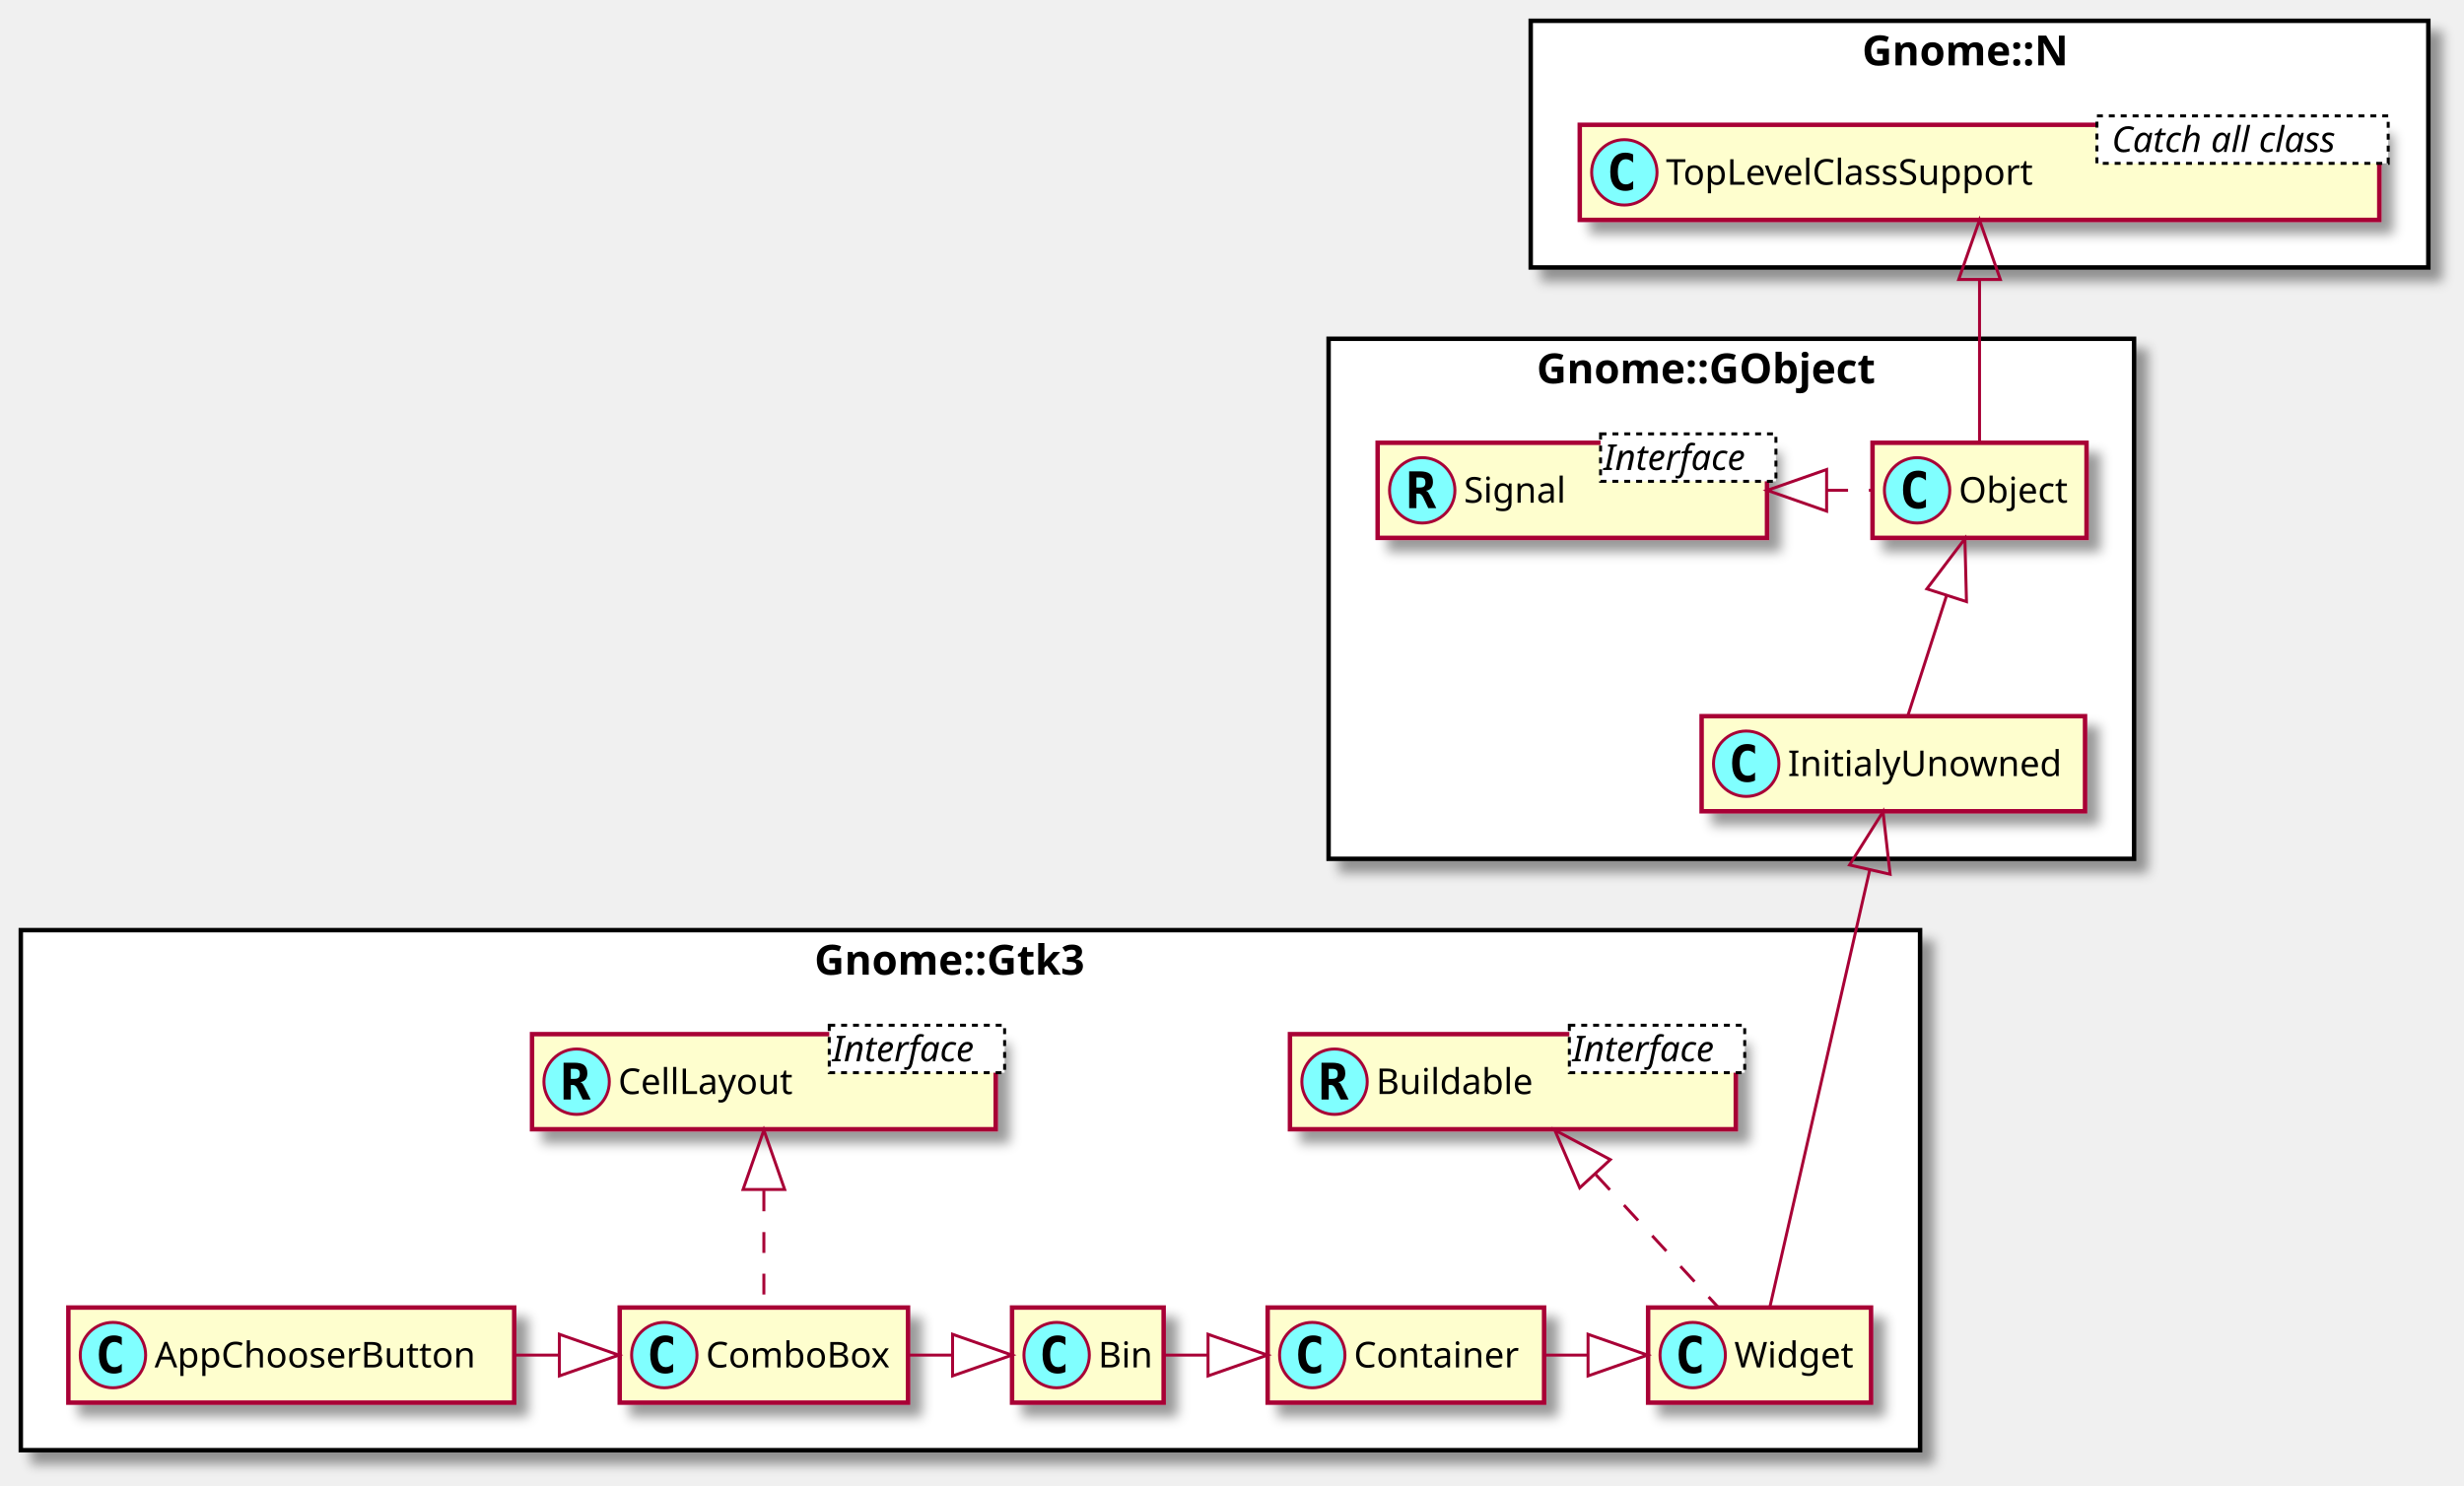
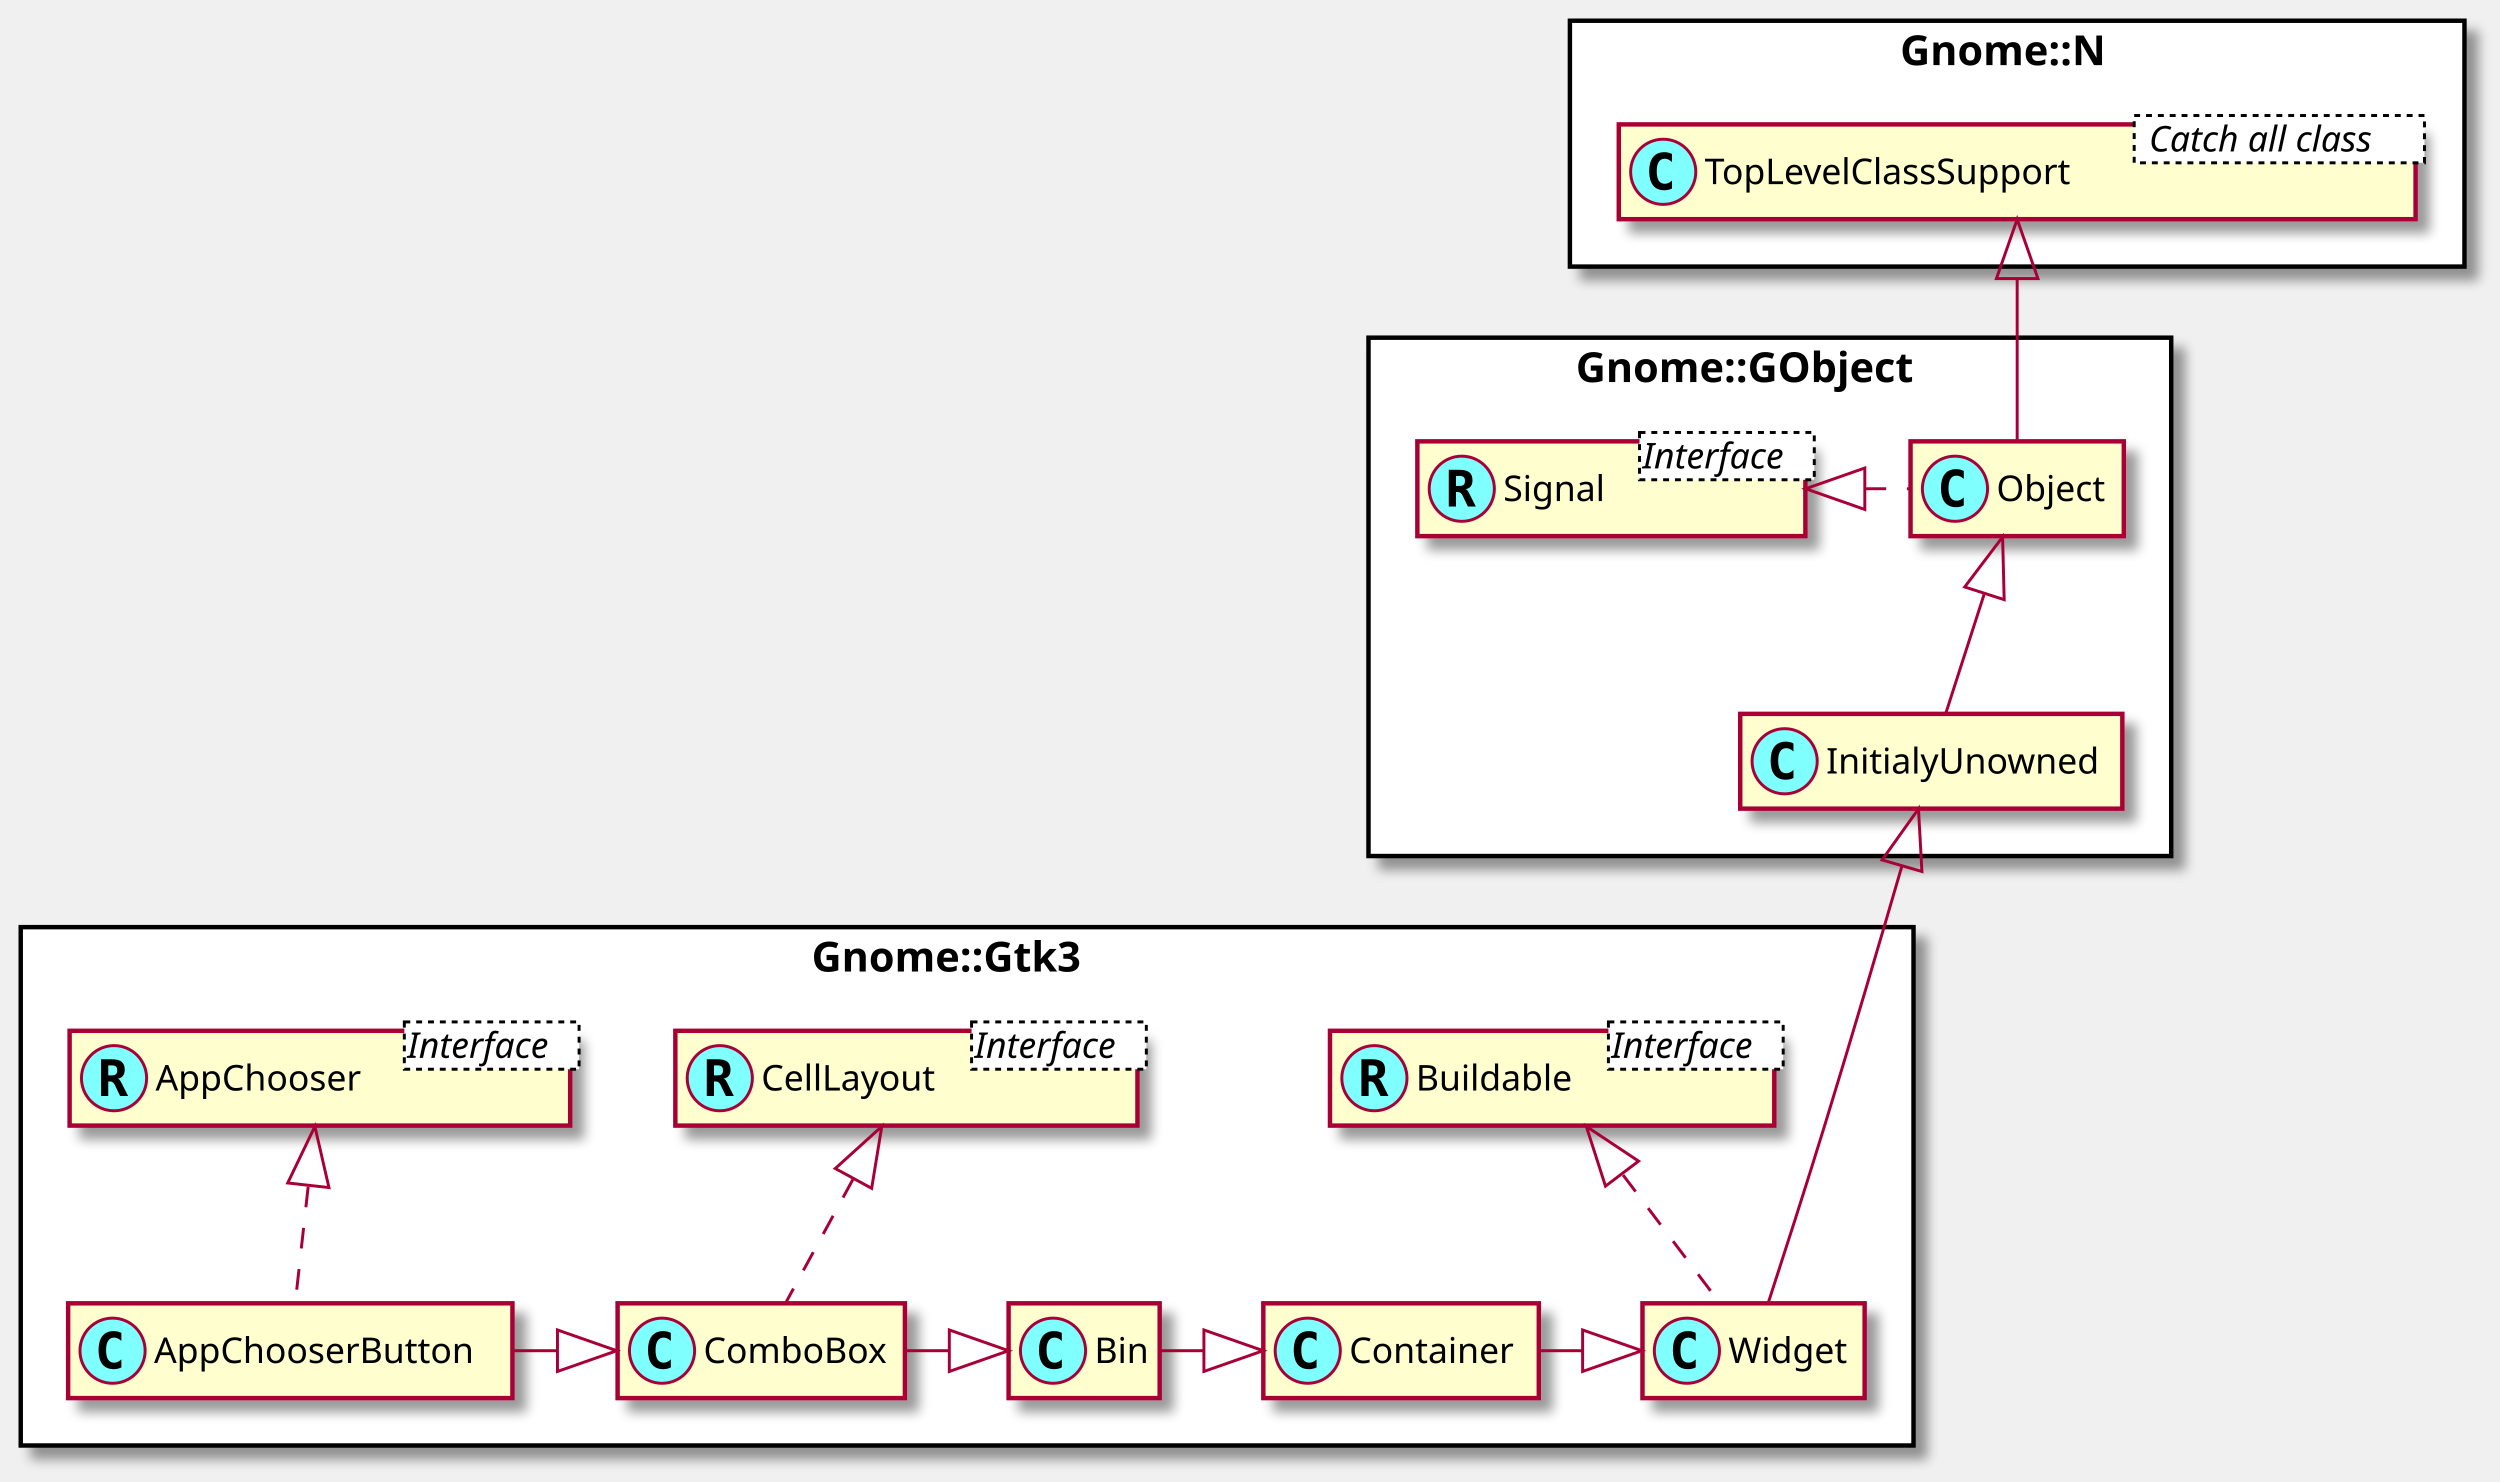
- <svg xmlns="http://www.w3.org/2000/svg" contentScriptType="application/ecmascript" contentStyleType="text/css" height="500px" preserveAspectRatio="none" style="width:829px;height:500px;" version="1.1" viewBox="0 0 829 500" width="829px" zoomAndPan="magnify">
+ <svg xmlns="http://www.w3.org/2000/svg" contentScriptType="application/ecmascript" contentStyleType="text/css" height="500px" preserveAspectRatio="none" style="width:844px;height:500px;" version="1.1" viewBox="0 0 844 500" width="844px" zoomAndPan="magnify">
  <defs>
-     <filter height="300%" id="f1b7n2te72sqyu" width="300%" x="-1" y="-1">
+     <filter height="300%" id="f1iu1mhwh2jyrx" width="300%" x="-1" y="-1">
      <feGaussianBlur result="blurOut" stdDeviation="2.0" />
      <feColorMatrix in="blurOut" result="blurOut2" type="matrix" values="0 0 0 0 0 0 0 0 0 0 0 0 0 0 0 0 0 0 .4 0" />
      <feOffset dx="4.0" dy="4.0" in="blurOut2" result="blurOut3" />
      <feBlend in="SourceGraphic" in2="blurOut3" mode="normal" />
    </filter>
  </defs>
  <g>
-     <rect fill="#FFFFFF" filter="url(#f1b7n2te72sqyu)" height="83" style="stroke: #000000; stroke-width: 1.5;" width="302" x="515" y="7" />
-     <text fill="#000000" font-family="sans-serif" font-size="14" font-weight="bold" lengthAdjust="spacingAndGlyphs" textLength="79" x="626.5" y="21.995">Gnome::N</text>
-     <rect fill="#FFFFFF" filter="url(#f1b7n2te72sqyu)" height="175" style="stroke: #000000; stroke-width: 1.5;" width="271" x="447" y="114" />
-     <text fill="#000000" font-family="sans-serif" font-size="14" font-weight="bold" lengthAdjust="spacingAndGlyphs" textLength="131" x="517" y="128.995">Gnome::GObject</text>
-     <rect fill="#FFFFFF" filter="url(#f1b7n2te72sqyu)" height="175" style="stroke: #000000; stroke-width: 1.5;" width="639" x="7" y="313" />
+     <rect fill="#FFFFFF" filter="url(#f1iu1mhwh2jyrx)" height="83" style="stroke: #000000; stroke-width: 1.5;" width="302" x="530" y="7" />
+     <text fill="#000000" font-family="sans-serif" font-size="14" font-weight="bold" lengthAdjust="spacingAndGlyphs" textLength="79" x="641.5" y="21.995">Gnome::N</text>
+     <rect fill="#FFFFFF" filter="url(#f1iu1mhwh2jyrx)" height="175" style="stroke: #000000; stroke-width: 1.5;" width="271" x="462" y="114" />
+     <text fill="#000000" font-family="sans-serif" font-size="14" font-weight="bold" lengthAdjust="spacingAndGlyphs" textLength="131" x="532" y="128.995">Gnome::GObject</text>
+     <rect fill="#FFFFFF" filter="url(#f1iu1mhwh2jyrx)" height="175" style="stroke: #000000; stroke-width: 1.5;" width="639" x="7" y="313" />
    <text fill="#000000" font-family="sans-serif" font-size="14" font-weight="bold" lengthAdjust="spacingAndGlyphs" textLength="105" x="274" y="327.995">Gnome::Gtk3</text>
-     <rect codeLine="10" fill="#FEFECE" filter="url(#f1b7n2te72sqyu)" height="32" id="Gnome::N::TopLevelClassSupport" style="stroke: #A80036; stroke-width: 1.5;" width="269" x="531.5" y="42" />
-     <ellipse cx="546.5" cy="58" fill="#80FFFF" rx="11" ry="11" style="stroke: #A80036; stroke-width: 1.0;" />
-     <path d="M549.469,63.641 Q548.891,63.938 548.25,64.078 Q547.609,64.234 546.906,64.234 Q544.406,64.234 543.078,62.594 Q541.766,60.938 541.766,57.812 Q541.766,54.688 543.078,53.031 Q544.406,51.375 546.906,51.375 Q547.609,51.375 548.25,51.531 Q548.906,51.688 549.469,51.984 L549.469,54.703 Q548.844,54.125 548.25,53.859 Q547.656,53.578 547.031,53.578 Q545.688,53.578 545,54.656 Q544.312,55.719 544.312,57.812 Q544.312,59.906 545,60.984 Q545.688,62.047 547.031,62.047 Q547.656,62.047 548.25,61.781 Q548.844,61.5 549.469,60.922 L549.469,63.641 Z " />
-     <text fill="#000000" font-family="sans-serif" font-size="12" lengthAdjust="spacingAndGlyphs" textLength="137" x="560.5" y="62.154">TopLevelClassSupport</text>
-     <rect fill="#FFFFFF" height="15.969" style="stroke: #000000; stroke-width: 1.0; stroke-dasharray: 2.0,2.0;" width="98" x="705.5" y="39" />
-     <text fill="#000000" font-family="sans-serif" font-size="12" font-style="italic" lengthAdjust="spacingAndGlyphs" textLength="88" x="710.5" y="51.139">Catch all class</text>
-     <rect codeLine="13" fill="#FEFECE" filter="url(#f1b7n2te72sqyu)" height="32" id="Gnome::GObject::Signal" style="stroke: #A80036; stroke-width: 1.5;" width="131" x="463.5" y="149" />
-     <ellipse cx="478.5" cy="165" fill="#80FFFF" rx="11" ry="11" style="stroke: #A80036; stroke-width: 1.0;" />
-     <path d="M479.703,165.141 Q480.062,165.219 480.328,165.5 Q480.609,165.766 481,166.547 L483.234,171 L480.547,171 L479.047,167.875 Q478.984,167.734 478.875,167.5 Q478.219,166.109 477.328,166.109 L476.547,166.109 L476.547,171 L474.109,171 L474.109,158.609 L477.641,158.609 Q480.031,158.609 481.062,159.453 Q482.109,160.297 482.109,162.203 Q482.109,163.484 481.484,164.25 Q480.875,165 479.703,165.141 Z M476.547,160.672 L476.547,164.047 L477.703,164.047 Q478.719,164.047 479.141,163.656 Q479.578,163.25 479.578,162.344 Q479.578,161.453 479.141,161.062 Q478.719,160.672 477.703,160.672 L476.547,160.672 Z " />
-     <text fill="#000000" font-family="sans-serif" font-size="12" lengthAdjust="spacingAndGlyphs" textLength="38" x="492.5" y="169.154">Signal</text>
-     <rect fill="#FFFFFF" height="15.969" style="stroke: #000000; stroke-width: 1.0; stroke-dasharray: 2.0,2.0;" width="59" x="538.5" y="146" />
-     <text fill="#000000" font-family="sans-serif" font-size="12" font-style="italic" lengthAdjust="spacingAndGlyphs" textLength="57" x="539.5" y="158.139">Interface</text>
-     <rect fill="#FEFECE" filter="url(#f1b7n2te72sqyu)" height="32" id="Gnome::GObject::Object" style="stroke: #A80036; stroke-width: 1.5;" width="72" x="630" y="149" />
-     <ellipse cx="645" cy="165" fill="#80FFFF" rx="11" ry="11" style="stroke: #A80036; stroke-width: 1.0;" />
-     <path d="M647.969,170.641 Q647.391,170.938 646.75,171.078 Q646.109,171.234 645.406,171.234 Q642.906,171.234 641.578,169.594 Q640.266,167.938 640.266,164.812 Q640.266,161.688 641.578,160.031 Q642.906,158.375 645.406,158.375 Q646.109,158.375 646.75,158.531 Q647.406,158.688 647.969,158.984 L647.969,161.703 Q647.344,161.125 646.75,160.859 Q646.156,160.578 645.531,160.578 Q644.188,160.578 643.5,161.656 Q642.812,162.719 642.812,164.812 Q642.812,166.906 643.5,167.984 Q644.188,169.047 645.531,169.047 Q646.156,169.047 646.75,168.781 Q647.344,168.5 647.969,167.922 L647.969,170.641 Z " />
-     <text fill="#000000" font-family="sans-serif" font-size="12" lengthAdjust="spacingAndGlyphs" textLength="40" x="659" y="169.154">Object</text>
-     <rect fill="#FEFECE" filter="url(#f1b7n2te72sqyu)" height="32" id="Gnome::GObject::InitialyUnowned" style="stroke: #A80036; stroke-width: 1.5;" width="129" x="572.5" y="241" />
-     <ellipse cx="587.5" cy="257" fill="#80FFFF" rx="11" ry="11" style="stroke: #A80036; stroke-width: 1.0;" />
-     <path d="M590.469,262.641 Q589.891,262.938 589.25,263.078 Q588.609,263.234 587.906,263.234 Q585.406,263.234 584.078,261.594 Q582.766,259.938 582.766,256.812 Q582.766,253.688 584.078,252.031 Q585.406,250.375 587.906,250.375 Q588.609,250.375 589.25,250.531 Q589.906,250.688 590.469,250.984 L590.469,253.703 Q589.844,253.125 589.25,252.859 Q588.656,252.578 588.031,252.578 Q586.688,252.578 586,253.656 Q585.312,254.719 585.312,256.812 Q585.312,258.906 586,259.984 Q586.688,261.047 588.031,261.047 Q588.656,261.047 589.25,260.781 Q589.844,260.5 590.469,259.922 L590.469,262.641 Z " />
-     <text fill="#000000" font-family="sans-serif" font-size="12" lengthAdjust="spacingAndGlyphs" textLength="97" x="601.5" y="261.154">InitialyUnowned</text>
-     <rect codeLine="16" fill="#FEFECE" filter="url(#f1b7n2te72sqyu)" height="32" id="Gnome::Gtk3::Buildable" style="stroke: #A80036; stroke-width: 1.5;" width="150" x="434" y="348" />
-     <ellipse cx="449" cy="364" fill="#80FFFF" rx="11" ry="11" style="stroke: #A80036; stroke-width: 1.0;" />
-     <path d="M450.203,364.141 Q450.562,364.219 450.828,364.5 Q451.109,364.766 451.5,365.547 L453.734,370 L451.047,370 L449.547,366.875 Q449.484,366.734 449.375,366.5 Q448.719,365.109 447.828,365.109 L447.047,365.109 L447.047,370 L444.609,370 L444.609,357.609 L448.141,357.609 Q450.531,357.609 451.562,358.453 Q452.609,359.297 452.609,361.203 Q452.609,362.484 451.984,363.25 Q451.375,364 450.203,364.141 Z M447.047,359.672 L447.047,363.047 L448.203,363.047 Q449.219,363.047 449.641,362.656 Q450.078,362.25 450.078,361.344 Q450.078,360.453 449.641,360.062 Q449.219,359.672 448.203,359.672 L447.047,359.672 Z " />
-     <text fill="#000000" font-family="sans-serif" font-size="12" lengthAdjust="spacingAndGlyphs" textLength="57" x="463" y="368.154">Buildable</text>
-     <rect fill="#FFFFFF" height="15.969" style="stroke: #000000; stroke-width: 1.0; stroke-dasharray: 2.0,2.0;" width="59" x="528" y="345" />
-     <text fill="#000000" font-family="sans-serif" font-size="12" font-style="italic" lengthAdjust="spacingAndGlyphs" textLength="57" x="529" y="357.139">Interface</text>
-     <rect codeLine="19" fill="#FEFECE" filter="url(#f1b7n2te72sqyu)" height="32" id="Gnome::Gtk3::CellLayout" style="stroke: #A80036; stroke-width: 1.5;" width="156" x="179" y="348" />
-     <ellipse cx="194" cy="364" fill="#80FFFF" rx="11" ry="11" style="stroke: #A80036; stroke-width: 1.0;" />
-     <path d="M195.203,364.141 Q195.562,364.219 195.828,364.5 Q196.109,364.766 196.5,365.547 L198.734,370 L196.047,370 L194.547,366.875 Q194.484,366.734 194.375,366.5 Q193.719,365.109 192.828,365.109 L192.047,365.109 L192.047,370 L189.609,370 L189.609,357.609 L193.141,357.609 Q195.531,357.609 196.562,358.453 Q197.609,359.297 197.609,361.203 Q197.609,362.484 196.984,363.25 Q196.375,364 195.203,364.141 Z M192.047,359.672 L192.047,363.047 L193.203,363.047 Q194.219,363.047 194.641,362.656 Q195.078,362.25 195.078,361.344 Q195.078,360.453 194.641,360.062 Q194.219,359.672 193.203,359.672 L192.047,359.672 Z " />
-     <text fill="#000000" font-family="sans-serif" font-size="12" lengthAdjust="spacingAndGlyphs" textLength="63" x="208" y="368.154">CellLayout</text>
-     <rect fill="#FFFFFF" height="15.969" style="stroke: #000000; stroke-width: 1.0; stroke-dasharray: 2.0,2.0;" width="59" x="279" y="345" />
-     <text fill="#000000" font-family="sans-serif" font-size="12" font-style="italic" lengthAdjust="spacingAndGlyphs" textLength="57" x="280" y="357.139">Interface</text>
-     <rect fill="#FEFECE" filter="url(#f1b7n2te72sqyu)" height="32" id="Gnome::Gtk3::Widget" style="stroke: #A80036; stroke-width: 1.5;" width="75" x="554.5" y="440" />
+     <rect codeLine="10" fill="#FEFECE" filter="url(#f1iu1mhwh2jyrx)" height="32" id="Gnome::N::TopLevelClassSupport" style="stroke: #A80036; stroke-width: 1.5;" width="269" x="546.5" y="42" />
+     <ellipse cx="561.5" cy="58" fill="#80FFFF" rx="11" ry="11" style="stroke: #A80036; stroke-width: 1.0;" />
+     <path d="M564.469,63.641 Q563.891,63.938 563.25,64.078 Q562.609,64.234 561.906,64.234 Q559.406,64.234 558.078,62.594 Q556.766,60.938 556.766,57.812 Q556.766,54.688 558.078,53.031 Q559.406,51.375 561.906,51.375 Q562.609,51.375 563.25,51.531 Q563.906,51.688 564.469,51.984 L564.469,54.703 Q563.844,54.125 563.25,53.859 Q562.656,53.578 562.031,53.578 Q560.688,53.578 560,54.656 Q559.312,55.719 559.312,57.812 Q559.312,59.906 560,60.984 Q560.688,62.047 562.031,62.047 Q562.656,62.047 563.25,61.781 Q563.844,61.5 564.469,60.922 L564.469,63.641 Z " />
+     <text fill="#000000" font-family="sans-serif" font-size="12" lengthAdjust="spacingAndGlyphs" textLength="137" x="575.5" y="62.154">TopLevelClassSupport</text>
+     <rect fill="#FFFFFF" height="15.969" style="stroke: #000000; stroke-width: 1.0; stroke-dasharray: 2.0,2.0;" width="98" x="720.5" y="39" />
+     <text fill="#000000" font-family="sans-serif" font-size="12" font-style="italic" lengthAdjust="spacingAndGlyphs" textLength="88" x="725.5" y="51.139">Catch all class</text>
+     <rect codeLine="13" fill="#FEFECE" filter="url(#f1iu1mhwh2jyrx)" height="32" id="Gnome::GObject::Signal" style="stroke: #A80036; stroke-width: 1.5;" width="131" x="478.5" y="149" />
+     <ellipse cx="493.5" cy="165" fill="#80FFFF" rx="11" ry="11" style="stroke: #A80036; stroke-width: 1.0;" />
+     <path d="M494.703,165.141 Q495.062,165.219 495.328,165.5 Q495.609,165.766 496,166.547 L498.234,171 L495.547,171 L494.047,167.875 Q493.984,167.734 493.875,167.5 Q493.219,166.109 492.328,166.109 L491.547,166.109 L491.547,171 L489.109,171 L489.109,158.609 L492.641,158.609 Q495.031,158.609 496.062,159.453 Q497.109,160.297 497.109,162.203 Q497.109,163.484 496.484,164.25 Q495.875,165 494.703,165.141 Z M491.547,160.672 L491.547,164.047 L492.703,164.047 Q493.719,164.047 494.141,163.656 Q494.578,163.25 494.578,162.344 Q494.578,161.453 494.141,161.062 Q493.719,160.672 492.703,160.672 L491.547,160.672 Z " />
+     <text fill="#000000" font-family="sans-serif" font-size="12" lengthAdjust="spacingAndGlyphs" textLength="38" x="507.5" y="169.154">Signal</text>
+     <rect fill="#FFFFFF" height="15.969" style="stroke: #000000; stroke-width: 1.0; stroke-dasharray: 2.0,2.0;" width="59" x="553.5" y="146" />
+     <text fill="#000000" font-family="sans-serif" font-size="12" font-style="italic" lengthAdjust="spacingAndGlyphs" textLength="57" x="554.5" y="158.139">Interface</text>
+     <rect fill="#FEFECE" filter="url(#f1iu1mhwh2jyrx)" height="32" id="Gnome::GObject::Object" style="stroke: #A80036; stroke-width: 1.5;" width="72" x="645" y="149" />
+     <ellipse cx="660" cy="165" fill="#80FFFF" rx="11" ry="11" style="stroke: #A80036; stroke-width: 1.0;" />
+     <path d="M662.969,170.641 Q662.391,170.938 661.75,171.078 Q661.109,171.234 660.406,171.234 Q657.906,171.234 656.578,169.594 Q655.266,167.938 655.266,164.812 Q655.266,161.688 656.578,160.031 Q657.906,158.375 660.406,158.375 Q661.109,158.375 661.75,158.531 Q662.406,158.688 662.969,158.984 L662.969,161.703 Q662.344,161.125 661.75,160.859 Q661.156,160.578 660.531,160.578 Q659.188,160.578 658.5,161.656 Q657.812,162.719 657.812,164.812 Q657.812,166.906 658.5,167.984 Q659.188,169.047 660.531,169.047 Q661.156,169.047 661.75,168.781 Q662.344,168.5 662.969,167.922 L662.969,170.641 Z " />
+     <text fill="#000000" font-family="sans-serif" font-size="12" lengthAdjust="spacingAndGlyphs" textLength="40" x="674" y="169.154">Object</text>
+     <rect fill="#FEFECE" filter="url(#f1iu1mhwh2jyrx)" height="32" id="Gnome::GObject::InitialyUnowned" style="stroke: #A80036; stroke-width: 1.5;" width="129" x="587.5" y="241" />
+     <ellipse cx="602.5" cy="257" fill="#80FFFF" rx="11" ry="11" style="stroke: #A80036; stroke-width: 1.0;" />
+     <path d="M605.469,262.641 Q604.891,262.938 604.25,263.078 Q603.609,263.234 602.906,263.234 Q600.406,263.234 599.078,261.594 Q597.766,259.938 597.766,256.812 Q597.766,253.688 599.078,252.031 Q600.406,250.375 602.906,250.375 Q603.609,250.375 604.25,250.531 Q604.906,250.688 605.469,250.984 L605.469,253.703 Q604.844,253.125 604.25,252.859 Q603.656,252.578 603.031,252.578 Q601.688,252.578 601,253.656 Q600.312,254.719 600.312,256.812 Q600.312,258.906 601,259.984 Q601.688,261.047 603.031,261.047 Q603.656,261.047 604.25,260.781 Q604.844,260.5 605.469,259.922 L605.469,262.641 Z " />
+     <text fill="#000000" font-family="sans-serif" font-size="12" lengthAdjust="spacingAndGlyphs" textLength="97" x="616.5" y="261.154">InitialyUnowned</text>
+     <rect codeLine="16" fill="#FEFECE" filter="url(#f1iu1mhwh2jyrx)" height="32" id="Gnome::Gtk3::Buildable" style="stroke: #A80036; stroke-width: 1.5;" width="150" x="449" y="348" />
+     <ellipse cx="464" cy="364" fill="#80FFFF" rx="11" ry="11" style="stroke: #A80036; stroke-width: 1.0;" />
+     <path d="M465.203,364.141 Q465.562,364.219 465.828,364.5 Q466.109,364.766 466.5,365.547 L468.734,370 L466.047,370 L464.547,366.875 Q464.484,366.734 464.375,366.5 Q463.719,365.109 462.828,365.109 L462.047,365.109 L462.047,370 L459.609,370 L459.609,357.609 L463.141,357.609 Q465.531,357.609 466.562,358.453 Q467.609,359.297 467.609,361.203 Q467.609,362.484 466.984,363.25 Q466.375,364 465.203,364.141 Z M462.047,359.672 L462.047,363.047 L463.203,363.047 Q464.219,363.047 464.641,362.656 Q465.078,362.25 465.078,361.344 Q465.078,360.453 464.641,360.062 Q464.219,359.672 463.203,359.672 L462.047,359.672 Z " />
+     <text fill="#000000" font-family="sans-serif" font-size="12" lengthAdjust="spacingAndGlyphs" textLength="57" x="478" y="368.154">Buildable</text>
+     <rect fill="#FFFFFF" height="15.969" style="stroke: #000000; stroke-width: 1.0; stroke-dasharray: 2.0,2.0;" width="59" x="543" y="345" />
+     <text fill="#000000" font-family="sans-serif" font-size="12" font-style="italic" lengthAdjust="spacingAndGlyphs" textLength="57" x="544" y="357.139">Interface</text>
+     <rect codeLine="19" fill="#FEFECE" filter="url(#f1iu1mhwh2jyrx)" height="32" id="Gnome::Gtk3::CellLayout" style="stroke: #A80036; stroke-width: 1.5;" width="156" x="228" y="348" />
+     <ellipse cx="243" cy="364" fill="#80FFFF" rx="11" ry="11" style="stroke: #A80036; stroke-width: 1.0;" />
+     <path d="M244.203,364.141 Q244.562,364.219 244.828,364.5 Q245.109,364.766 245.5,365.547 L247.734,370 L245.047,370 L243.547,366.875 Q243.484,366.734 243.375,366.5 Q242.719,365.109 241.828,365.109 L241.047,365.109 L241.047,370 L238.609,370 L238.609,357.609 L242.141,357.609 Q244.531,357.609 245.562,358.453 Q246.609,359.297 246.609,361.203 Q246.609,362.484 245.984,363.25 Q245.375,364 244.203,364.141 Z M241.047,359.672 L241.047,363.047 L242.203,363.047 Q243.219,363.047 243.641,362.656 Q244.078,362.25 244.078,361.344 Q244.078,360.453 243.641,360.062 Q243.219,359.672 242.203,359.672 L241.047,359.672 Z " />
+     <text fill="#000000" font-family="sans-serif" font-size="12" lengthAdjust="spacingAndGlyphs" textLength="63" x="257" y="368.154">CellLayout</text>
+     <rect fill="#FFFFFF" height="15.969" style="stroke: #000000; stroke-width: 1.0; stroke-dasharray: 2.0,2.0;" width="59" x="328" y="345" />
+     <text fill="#000000" font-family="sans-serif" font-size="12" font-style="italic" lengthAdjust="spacingAndGlyphs" textLength="57" x="329" y="357.139">Interface</text>
+     <rect codeLine="22" fill="#FEFECE" filter="url(#f1iu1mhwh2jyrx)" height="32" id="Gnome::Gtk3::AppChooser" style="stroke: #A80036; stroke-width: 1.5;" width="169" x="23.5" y="348" />
+     <ellipse cx="38.5" cy="364" fill="#80FFFF" rx="11" ry="11" style="stroke: #A80036; stroke-width: 1.0;" />
+     <path d="M39.703,364.141 Q40.062,364.219 40.328,364.5 Q40.609,364.766 41,365.547 L43.234,370 L40.547,370 L39.047,366.875 Q38.984,366.734 38.875,366.5 Q38.219,365.109 37.328,365.109 L36.547,365.109 L36.547,370 L34.109,370 L34.109,357.609 L37.641,357.609 Q40.031,357.609 41.062,358.453 Q42.109,359.297 42.109,361.203 Q42.109,362.484 41.484,363.25 Q40.875,364 39.703,364.141 Z M36.547,359.672 L36.547,363.047 L37.703,363.047 Q38.719,363.047 39.141,362.656 Q39.578,362.25 39.578,361.344 Q39.578,360.453 39.141,360.062 Q38.719,359.672 37.703,359.672 L36.547,359.672 Z " />
+     <text fill="#000000" font-family="sans-serif" font-size="12" lengthAdjust="spacingAndGlyphs" textLength="76" x="52.5" y="368.154">AppChooser</text>
+     <rect fill="#FFFFFF" height="15.969" style="stroke: #000000; stroke-width: 1.0; stroke-dasharray: 2.0,2.0;" width="59" x="136.5" y="345" />
+     <text fill="#000000" font-family="sans-serif" font-size="12" font-style="italic" lengthAdjust="spacingAndGlyphs" textLength="57" x="137.5" y="357.139">Interface</text>
+     <rect fill="#FEFECE" filter="url(#f1iu1mhwh2jyrx)" height="32" id="Gnome::Gtk3::Widget" style="stroke: #A80036; stroke-width: 1.5;" width="75" x="554.5" y="440" />
    <ellipse cx="569.5" cy="456" fill="#80FFFF" rx="11" ry="11" style="stroke: #A80036; stroke-width: 1.0;" />
    <path d="M572.469,461.641 Q571.891,461.938 571.25,462.078 Q570.609,462.234 569.906,462.234 Q567.406,462.234 566.078,460.594 Q564.766,458.938 564.766,455.812 Q564.766,452.688 566.078,451.031 Q567.406,449.375 569.906,449.375 Q570.609,449.375 571.25,449.531 Q571.906,449.688 572.469,449.984 L572.469,452.703 Q571.844,452.125 571.25,451.859 Q570.656,451.578 570.031,451.578 Q568.688,451.578 568,452.656 Q567.312,453.719 567.312,455.812 Q567.312,457.906 568,458.984 Q568.688,460.047 570.031,460.047 Q570.656,460.047 571.25,459.781 Q571.844,459.5 572.469,458.922 L572.469,461.641 Z " />
    <text fill="#000000" font-family="sans-serif" font-size="12" lengthAdjust="spacingAndGlyphs" textLength="43" x="583.5" y="460.154">Widget</text>
-     <rect fill="#FEFECE" filter="url(#f1b7n2te72sqyu)" height="32" id="Gnome::Gtk3::Bin" style="stroke: #A80036; stroke-width: 1.5;" width="51" x="340.5" y="440" />
+     <rect fill="#FEFECE" filter="url(#f1iu1mhwh2jyrx)" height="32" id="Gnome::Gtk3::Bin" style="stroke: #A80036; stroke-width: 1.5;" width="51" x="340.5" y="440" />
    <ellipse cx="355.5" cy="456" fill="#80FFFF" rx="11" ry="11" style="stroke: #A80036; stroke-width: 1.0;" />
    <path d="M358.469,461.641 Q357.891,461.938 357.25,462.078 Q356.609,462.234 355.906,462.234 Q353.406,462.234 352.078,460.594 Q350.766,458.938 350.766,455.812 Q350.766,452.688 352.078,451.031 Q353.406,449.375 355.906,449.375 Q356.609,449.375 357.25,449.531 Q357.906,449.688 358.469,449.984 L358.469,452.703 Q357.844,452.125 357.25,451.859 Q356.656,451.578 356.031,451.578 Q354.688,451.578 354,452.656 Q353.312,453.719 353.312,455.812 Q353.312,457.906 354,458.984 Q354.688,460.047 356.031,460.047 Q356.656,460.047 357.25,459.781 Q357.844,459.5 358.469,458.922 L358.469,461.641 Z " />
    <text fill="#000000" font-family="sans-serif" font-size="12" lengthAdjust="spacingAndGlyphs" textLength="19" x="369.5" y="460.154">Bin</text>
-     <rect fill="#FEFECE" filter="url(#f1b7n2te72sqyu)" height="32" id="Gnome::Gtk3::Container" style="stroke: #A80036; stroke-width: 1.5;" width="93" x="426.5" y="440" />
+     <rect fill="#FEFECE" filter="url(#f1iu1mhwh2jyrx)" height="32" id="Gnome::Gtk3::Container" style="stroke: #A80036; stroke-width: 1.5;" width="93" x="426.5" y="440" />
    <ellipse cx="441.5" cy="456" fill="#80FFFF" rx="11" ry="11" style="stroke: #A80036; stroke-width: 1.0;" />
    <path d="M444.469,461.641 Q443.891,461.938 443.25,462.078 Q442.609,462.234 441.906,462.234 Q439.406,462.234 438.078,460.594 Q436.766,458.938 436.766,455.812 Q436.766,452.688 438.078,451.031 Q439.406,449.375 441.906,449.375 Q442.609,449.375 443.25,449.531 Q443.906,449.688 444.469,449.984 L444.469,452.703 Q443.844,452.125 443.25,451.859 Q442.656,451.578 442.031,451.578 Q440.688,451.578 440,452.656 Q439.312,453.719 439.312,455.812 Q439.312,457.906 440,458.984 Q440.688,460.047 442.031,460.047 Q442.656,460.047 443.25,459.781 Q443.844,459.5 444.469,458.922 L444.469,461.641 Z " />
    <text fill="#000000" font-family="sans-serif" font-size="12" lengthAdjust="spacingAndGlyphs" textLength="61" x="455.5" y="460.154">Container</text>
-     <rect fill="#FEFECE" filter="url(#f1b7n2te72sqyu)" height="32" id="Gnome::Gtk3::ComboBox" style="stroke: #A80036; stroke-width: 1.5;" width="97" x="208.5" y="440" />
+     <rect fill="#FEFECE" filter="url(#f1iu1mhwh2jyrx)" height="32" id="Gnome::Gtk3::ComboBox" style="stroke: #A80036; stroke-width: 1.5;" width="97" x="208.5" y="440" />
    <ellipse cx="223.5" cy="456" fill="#80FFFF" rx="11" ry="11" style="stroke: #A80036; stroke-width: 1.0;" />
    <path d="M226.469,461.641 Q225.891,461.938 225.25,462.078 Q224.609,462.234 223.906,462.234 Q221.406,462.234 220.078,460.594 Q218.766,458.938 218.766,455.812 Q218.766,452.688 220.078,451.031 Q221.406,449.375 223.906,449.375 Q224.609,449.375 225.25,449.531 Q225.906,449.688 226.469,449.984 L226.469,452.703 Q225.844,452.125 225.25,451.859 Q224.656,451.578 224.031,451.578 Q222.688,451.578 222,452.656 Q221.312,453.719 221.312,455.812 Q221.312,457.906 222,458.984 Q222.688,460.047 224.031,460.047 Q224.656,460.047 225.25,459.781 Q225.844,459.5 226.469,458.922 L226.469,461.641 Z " />
    <text fill="#000000" font-family="sans-serif" font-size="12" lengthAdjust="spacingAndGlyphs" textLength="65" x="237.5" y="460.154">ComboBox</text>
-     <rect fill="#FEFECE" filter="url(#f1b7n2te72sqyu)" height="32" id="Gnome::Gtk3::AppChooserButton" style="stroke: #A80036; stroke-width: 1.5;" width="150" x="23" y="440" />
+     <rect fill="#FEFECE" filter="url(#f1iu1mhwh2jyrx)" height="32" id="Gnome::Gtk3::AppChooserButton" style="stroke: #A80036; stroke-width: 1.5;" width="150" x="23" y="440" />
    <ellipse cx="38" cy="456" fill="#80FFFF" rx="11" ry="11" style="stroke: #A80036; stroke-width: 1.0;" />
    <path d="M40.969,461.641 Q40.391,461.938 39.75,462.078 Q39.109,462.234 38.406,462.234 Q35.906,462.234 34.578,460.594 Q33.266,458.938 33.266,455.812 Q33.266,452.688 34.578,451.031 Q35.906,449.375 38.406,449.375 Q39.109,449.375 39.75,449.531 Q40.406,449.688 40.969,449.984 L40.969,452.703 Q40.344,452.125 39.75,451.859 Q39.156,451.578 38.531,451.578 Q37.188,451.578 36.5,452.656 Q35.812,453.719 35.812,455.812 Q35.812,457.906 36.5,458.984 Q37.188,460.047 38.531,460.047 Q39.156,460.047 39.75,459.781 Q40.344,459.5 40.969,458.922 L40.969,461.641 Z " />
    <text fill="#000000" font-family="sans-serif" font-size="12" lengthAdjust="spacingAndGlyphs" textLength="118" x="52" y="460.154">AppChooserButton</text>
-     <path codeLine="23" d="M666,94.1 C666,112.76 666,134.73 666,148.98 " fill="none" id="Gnome::N::TopLevelClassSupport-backto-Gnome::GObject::Object" style="stroke: #A80036; stroke-width: 1.0;" />
-     <polygon fill="none" points="659,94.04,666,74.04,673,94.04,659,94.04" style="stroke: #A80036; stroke-width: 1.0;" />
-     <path codeLine="24" d="M629.04,292.83 C619.13,336.25 602.61,408.55 595.47,439.82 " fill="none" id="Gnome::GObject::InitialyUnowned-backto-Gnome::Gtk3::Widget" style="stroke: #A80036; stroke-width: 1.0;" />
-     <polygon fill="none" points="622.27,291.07,633.54,273.13,635.91,294.19,622.27,291.07" style="stroke: #A80036; stroke-width: 1.0;" />
-     <path codeLine="26" d="M654.84,200.63 C650.34,214.59 645.39,229.96 641.85,240.96 " fill="none" id="Gnome::GObject::Object-backto-Gnome::GObject::InitialyUnowned" style="stroke: #A80036; stroke-width: 1.0;" />
-     <polygon fill="none" points="648.28,198.16,661.08,181.27,661.61,202.45,648.28,198.16" style="stroke: #A80036; stroke-width: 1.0;" />
-     <path codeLine="27" d="M614.77,165 C619.85,165 624.92,165 630,165 " fill="none" id="Gnome::GObject::Signal-backto-Gnome::GObject::Object" style="stroke: #A80036; stroke-width: 1.0; stroke-dasharray: 7.0,7.0;" />
-     <polygon fill="none" points="614.56,172,594.56,165,614.56,158,614.56,172" style="stroke: #A80036; stroke-width: 1.0;" />
-     <path codeLine="29" d="M536.89,395.25 C550.76,410.29 566.91,427.8 578.13,439.96 " fill="none" id="Gnome::Gtk3::Buildable-backto-Gnome::Gtk3::Widget" style="stroke: #A80036; stroke-width: 1.0; stroke-dasharray: 7.0,7.0;" />
-     <polygon fill="none" points="531.49,399.72,523.08,380.27,541.78,390.22,531.49,399.72" style="stroke: #A80036; stroke-width: 1.0;" />
-     <path codeLine="31" d="M391.91,456 C396.68,456 401.44,456 406.21,456 " fill="none" id="Gnome::Gtk3::Bin-to-Gnome::Gtk3::Container" style="stroke: #A80036; stroke-width: 1.0;" />
+     <path codeLine="26" d="M681,94.1 C681,112.76 681,134.73 681,148.98 " fill="none" id="Gnome::N::TopLevelClassSupport-backto-Gnome::GObject::Object" style="stroke: #A80036; stroke-width: 1.0;" />
+     <polygon fill="none" points="674,94.04,681,74.04,688,94.04,674,94.04" style="stroke: #A80036; stroke-width: 1.0;" />
+     <path codeLine="27" d="M642.02,292.59 C634.91,317.05 625.04,350.59 616,380 C609.61,400.78 601.9,424.68 596.97,439.81 " fill="none" id="Gnome::GObject::InitialyUnowned-backto-Gnome::Gtk3::Widget" style="stroke: #A80036; stroke-width: 1.0;" />
+     <polygon fill="none" points="635.39,290.32,647.68,273.06,648.84,294.22,635.39,290.32" style="stroke: #A80036; stroke-width: 1.0;" />
+     <path codeLine="29" d="M669.84,200.63 C665.34,214.59 660.39,229.96 656.85,240.96 " fill="none" id="Gnome::GObject::Object-backto-Gnome::GObject::InitialyUnowned" style="stroke: #A80036; stroke-width: 1.0;" />
+     <polygon fill="none" points="663.28,198.16,676.08,181.27,676.61,202.45,663.28,198.16" style="stroke: #A80036; stroke-width: 1.0;" />
+     <path codeLine="30" d="M629.77,165 C634.85,165 639.92,165 645,165 " fill="none" id="Gnome::GObject::Signal-backto-Gnome::GObject::Object" style="stroke: #A80036; stroke-width: 1.0; stroke-dasharray: 7.0,7.0;" />
+     <polygon fill="none" points="629.56,172,609.56,165,629.56,158,629.56,172" style="stroke: #A80036; stroke-width: 1.0;" />
+     <path codeLine="32" d="M547.95,396.69 C559.06,411.4 571.74,428.18 580.64,439.96 " fill="none" id="Gnome::Gtk3::Buildable-backto-Gnome::Gtk3::Widget" style="stroke: #A80036; stroke-width: 1.0; stroke-dasharray: 7.0,7.0;" />
+     <polygon fill="none" points="542.01,400.44,535.54,380.27,553.18,392,542.01,400.44" style="stroke: #A80036; stroke-width: 1.0;" />
+     <path codeLine="34" d="M391.91,456 C396.68,456 401.44,456 406.21,456 " fill="none" id="Gnome::Gtk3::Bin-to-Gnome::Gtk3::Container" style="stroke: #A80036; stroke-width: 1.0;" />
    <polygon fill="none" points="406.44,449,426.44,456,406.44,463,406.44,449" style="stroke: #A80036; stroke-width: 1.0;" />
-     <path codeLine="32" d="M519.95,456 C524.69,456 529.43,456 534.17,456 " fill="none" id="Gnome::Gtk3::Container-to-Gnome::Gtk3::Widget" style="stroke: #A80036; stroke-width: 1.0;" />
+     <path codeLine="35" d="M519.95,456 C524.69,456 529.43,456 534.17,456 " fill="none" id="Gnome::Gtk3::Container-to-Gnome::Gtk3::Widget" style="stroke: #A80036; stroke-width: 1.0;" />
    <polygon fill="none" points="534.29,449,554.29,456,534.29,463,534.29,449" style="stroke: #A80036; stroke-width: 1.0;" />
-     <path codeLine="33" d="M305.54,456 C310.45,456 315.37,456 320.29,456 " fill="none" id="Gnome::Gtk3::ComboBox-to-Gnome::Gtk3::Bin" style="stroke: #A80036; stroke-width: 1.0;" />
+     <path codeLine="36" d="M305.54,456 C310.45,456 315.37,456 320.29,456 " fill="none" id="Gnome::Gtk3::ComboBox-to-Gnome::Gtk3::Bin" style="stroke: #A80036; stroke-width: 1.0;" />
    <polygon fill="none" points="320.49,449,340.49,456,320.49,463,320.49,449" style="stroke: #A80036; stroke-width: 1.0;" />
-     <path codeLine="34" d="M257,400.61 C257,414.31 257,429.22 257,439.96 " fill="none" id="Gnome::Gtk3::CellLayout-backto-Gnome::Gtk3::ComboBox" style="stroke: #A80036; stroke-width: 1.0; stroke-dasharray: 7.0,7.0;" />
-     <polygon fill="none" points="250,400.27,257,380.27,264,400.27,250,400.27" style="stroke: #A80036; stroke-width: 1.0;" />
-     <path codeLine="35" d="M173.15,456 C178.08,456 183.01,456 187.94,456 " fill="none" id="Gnome::Gtk3::AppChooserButton-to-Gnome::Gtk3::ComboBox" style="stroke: #A80036; stroke-width: 1.0;" />
+     <path codeLine="37" d="M287.95,398.15 C280.14,412.5 271.39,428.57 265.19,439.96 " fill="none" id="Gnome::Gtk3::CellLayout-backto-Gnome::Gtk3::ComboBox" style="stroke: #A80036; stroke-width: 1.0; stroke-dasharray: 7.0,7.0;" />
+     <polygon fill="none" points="281.98,394.49,297.69,380.27,294.27,401.18,281.98,394.49" style="stroke: #A80036; stroke-width: 1.0;" />
+     <path codeLine="38" d="M173.15,456 C178.08,456 183.01,456 187.94,456 " fill="none" id="Gnome::Gtk3::AppChooserButton-to-Gnome::Gtk3::ComboBox" style="stroke: #A80036; stroke-width: 1.0;" />
    <polygon fill="none" points="188.2,449,208.2,456,188.2,463,188.2,449" style="stroke: #A80036; stroke-width: 1.0;" />
+     <path codeLine="39" d="M104.04,400.61 C102.52,414.31 100.86,429.22 99.67,439.96 " fill="none" id="Gnome::Gtk3::AppChooser-backto-Gnome::Gtk3::AppChooserButton" style="stroke: #A80036; stroke-width: 1.0; stroke-dasharray: 7.0,7.0;" />
+     <polygon fill="none" points="97.14,399.37,106.3,380.27,111.05,400.92,97.14,399.37" style="stroke: #A80036; stroke-width: 1.0;" />
  </g>
</svg>
